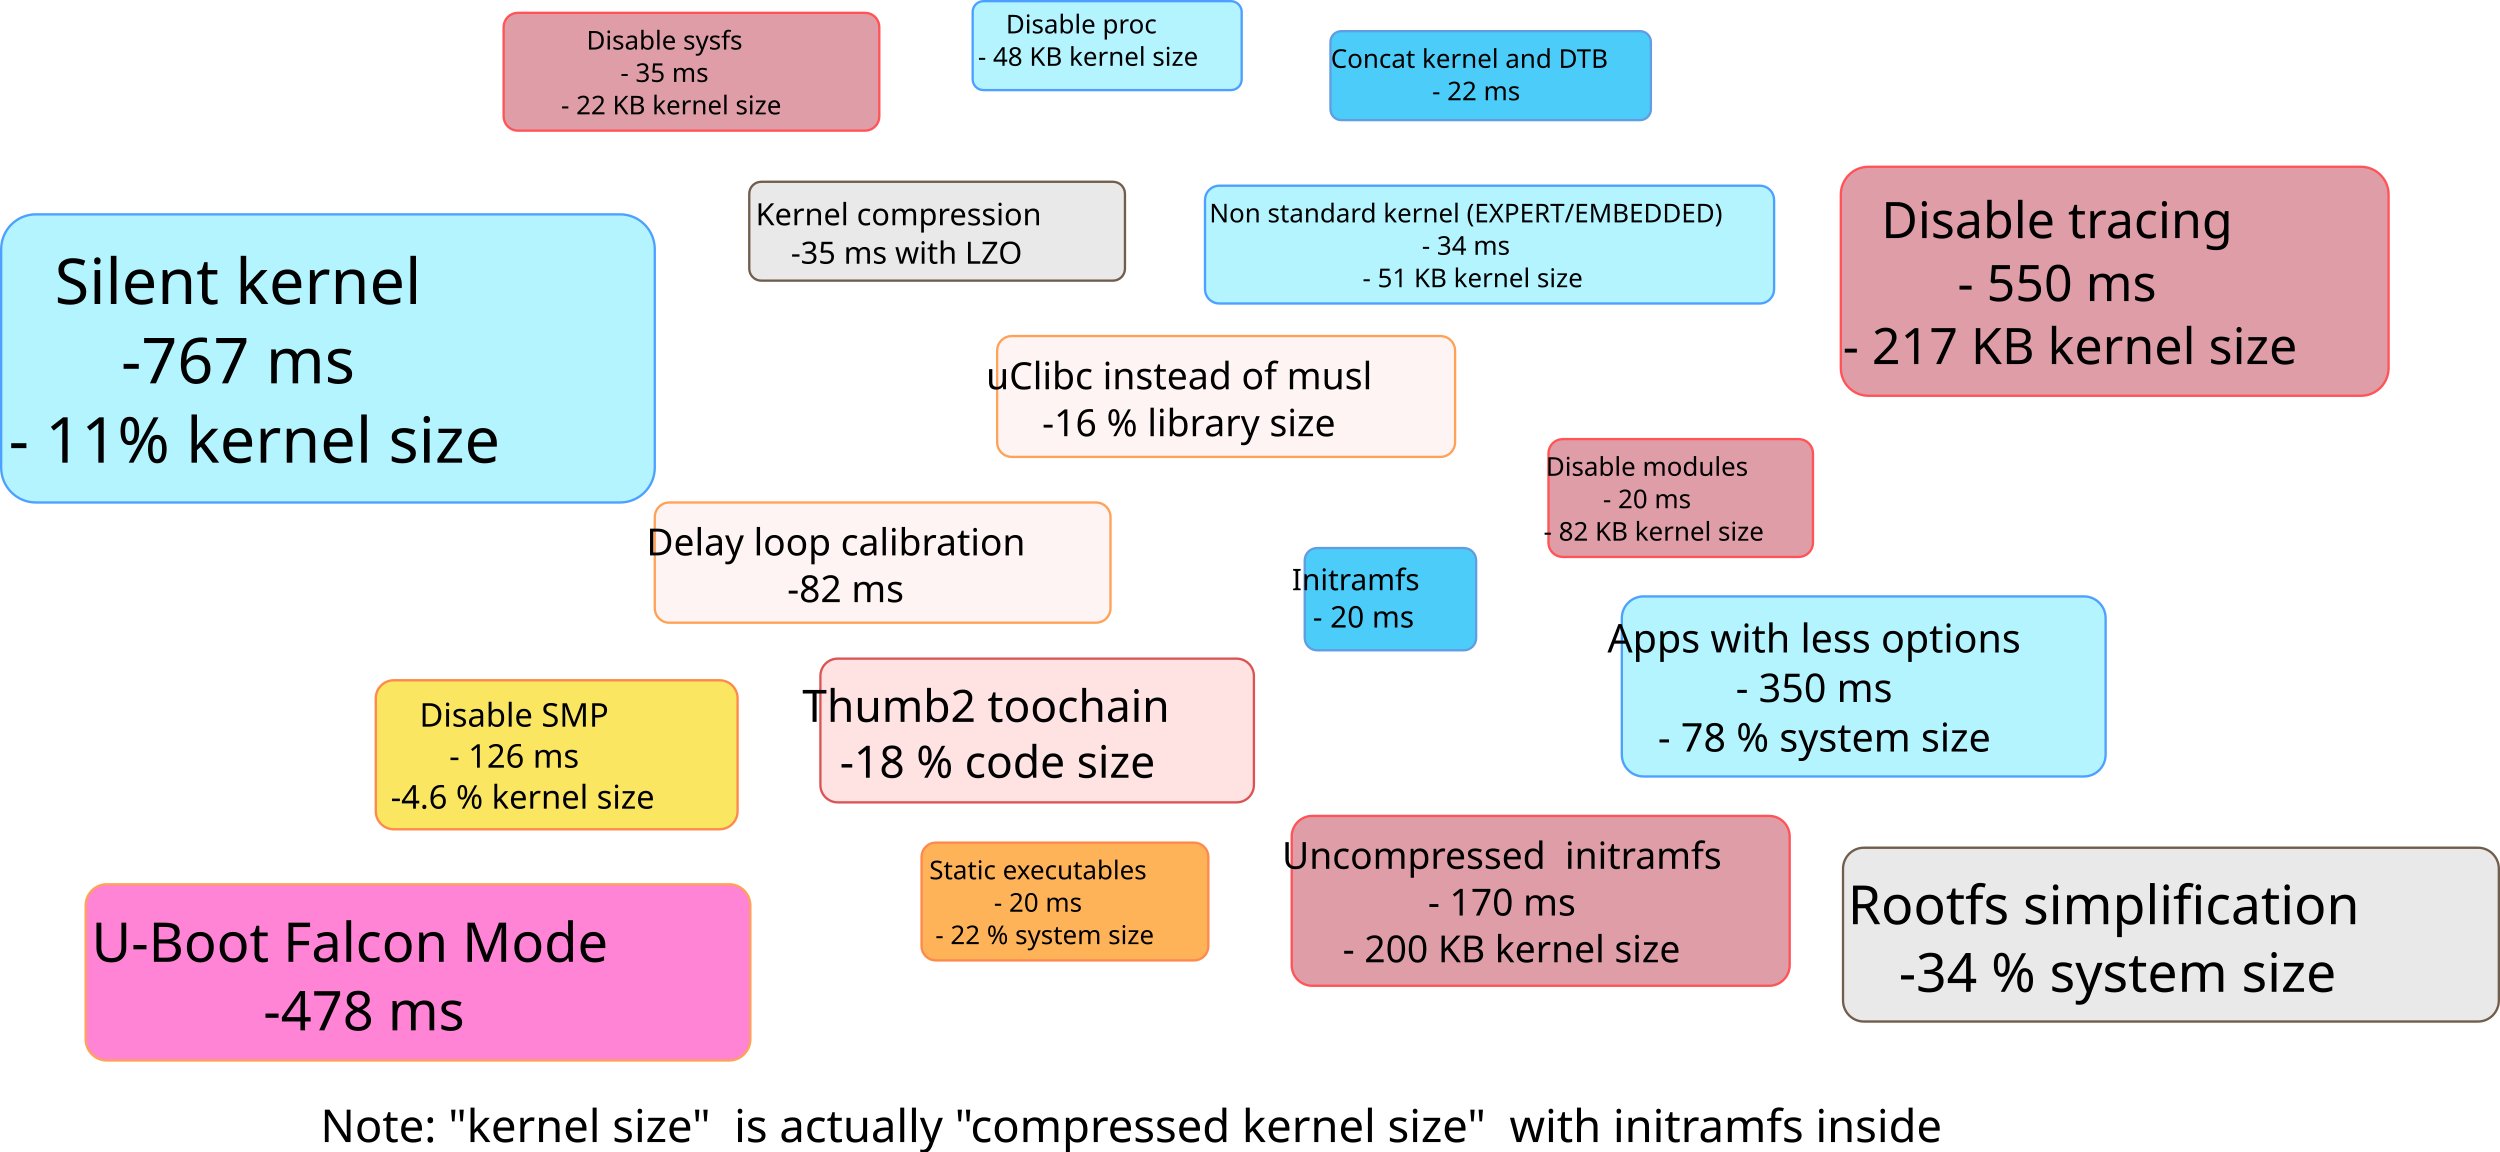
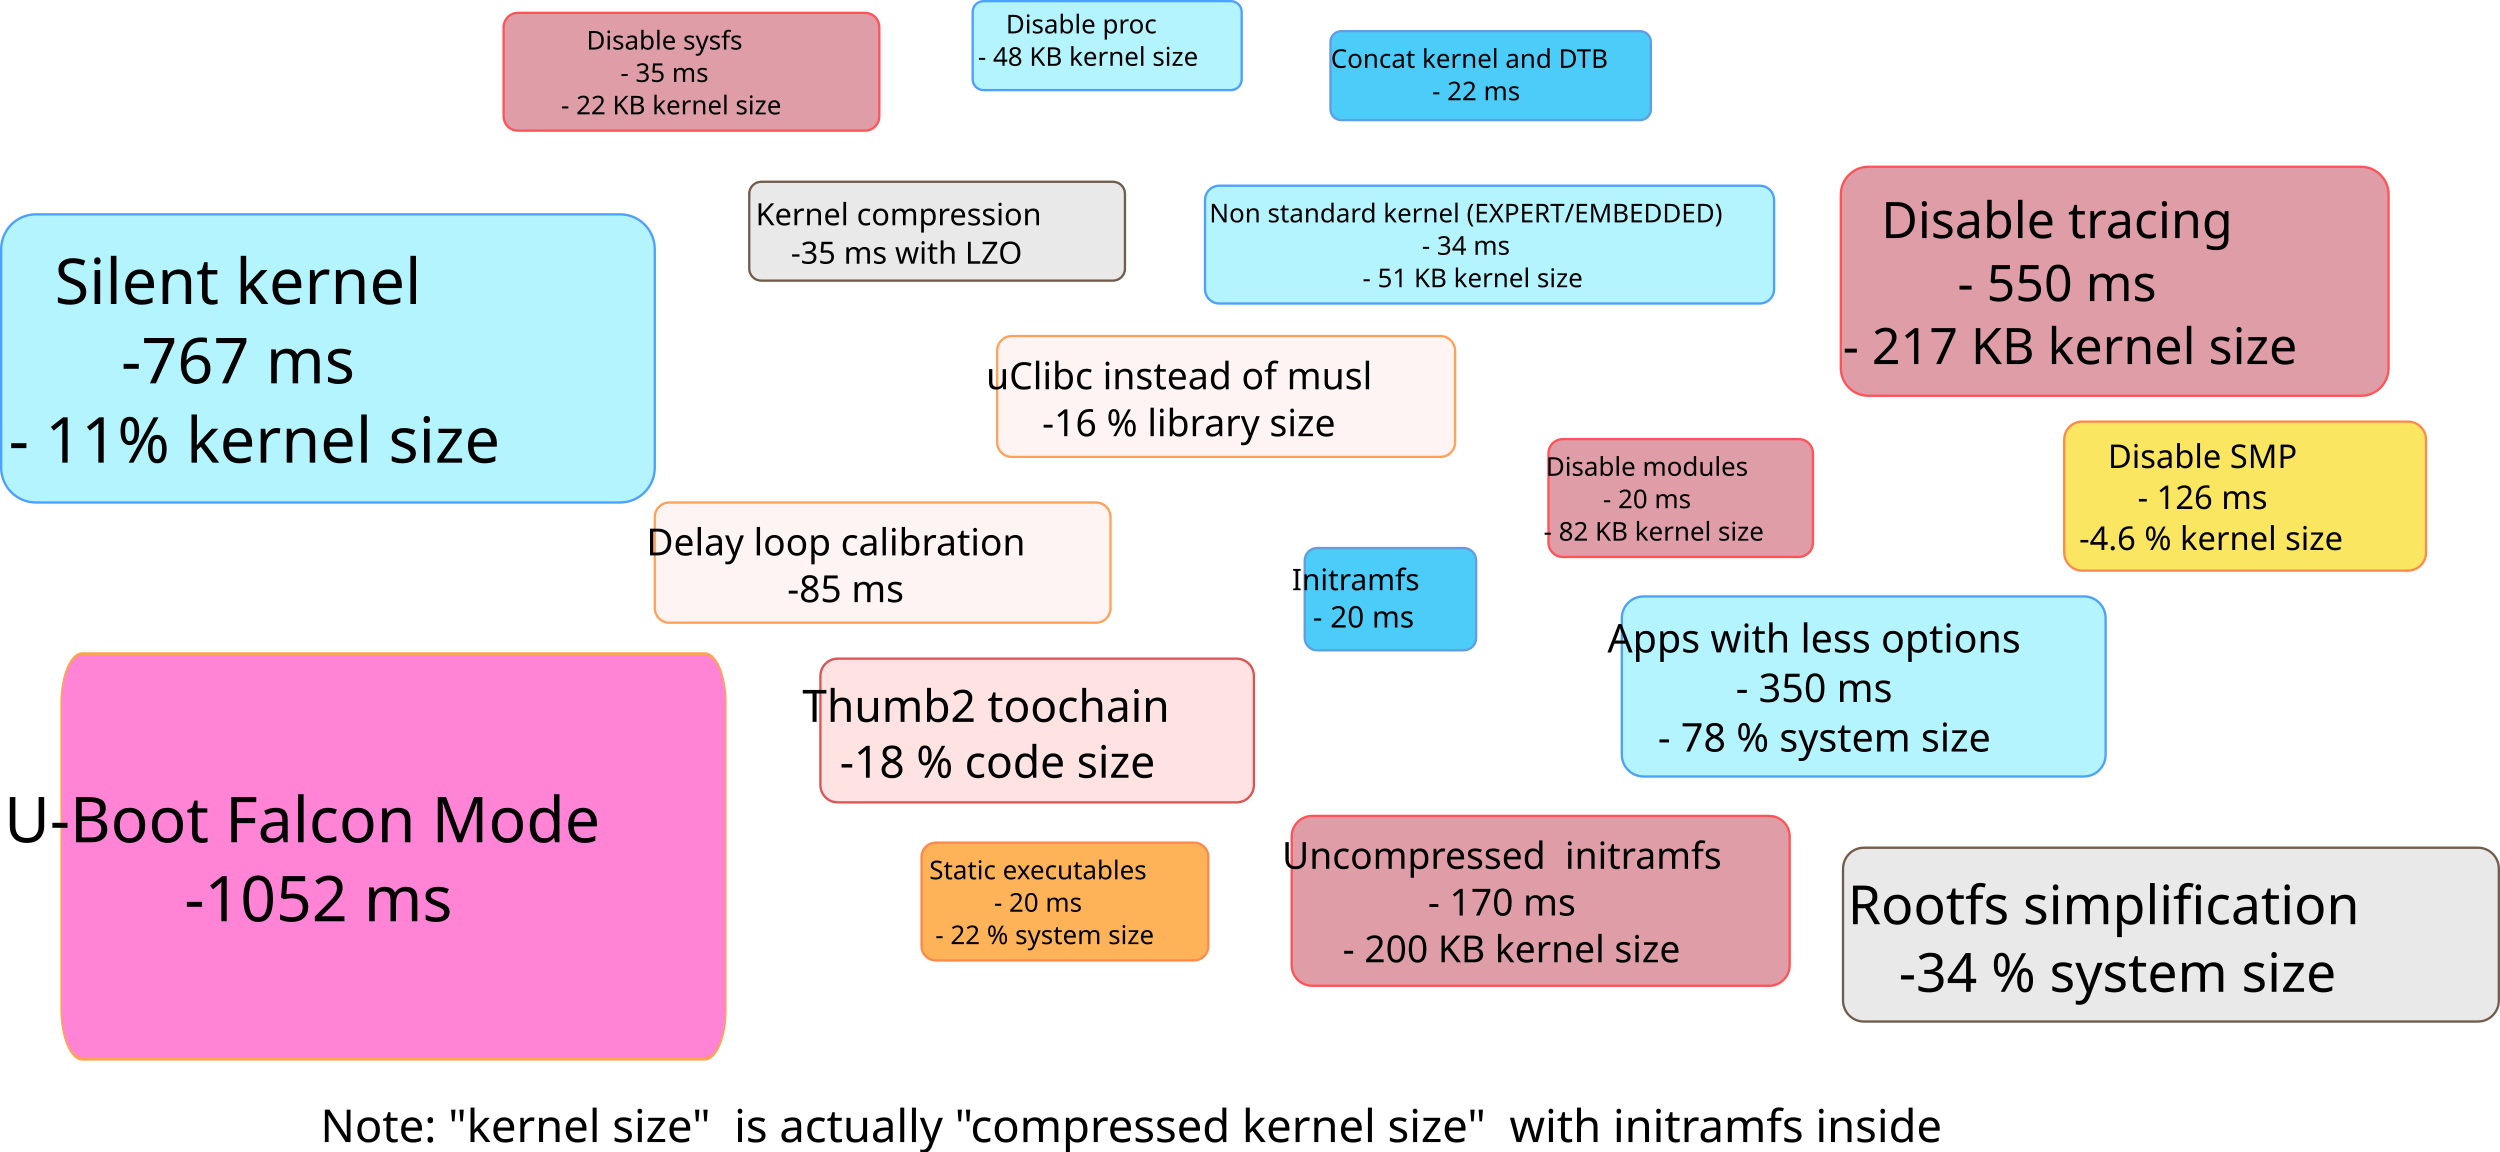
<svg xmlns="http://www.w3.org/2000/svg" width="850.111mm" height="391.566mm" viewBox="0 0 850.111 391.566" version="1.1" id="svg8">
  <defs id="defs2" />
  <g id="layer1" transform="translate(285.3976,60.58437)">
    <g id="g827" transform="matrix(1.710526,0,0,1.723755,-58.79519,-19.54297)" style="stroke-width:0.582">
      <rect ry="3.431" y="106.122" x="30.616" height="28.348" width="86.179" id="rect10" style="opacity:0.7;fill:#ffd7d7;fill-opacity:1;fill-rule:evenodd;stroke:#ca0b0b;stroke-width:0.462;stroke-miterlimit:4;stroke-dasharray:none;stroke-dashoffset:0;stroke-opacity:1" />
      <text id="text819" y="118.595" x="73.844" style="font-style:normal;font-variant:normal;font-weight:normal;font-stretch:normal;font-size:8.819px;line-height:125%;font-family:Sans;-inkscape-font-specification:'Sans, Normal';font-variant-ligatures:normal;font-variant-caps:normal;font-variant-numeric:normal;font-feature-settings:normal;text-align:start;letter-spacing:0px;word-spacing:0px;writing-mode:lr-tb;text-anchor:start;fill:#000000;fill-opacity:1;stroke:none;stroke-width:0.154px;stroke-linecap:butt;stroke-linejoin:miter;stroke-opacity:1" xml:space="preserve">
        <tspan style="text-align:center;text-anchor:middle;stroke-width:0.154px" y="118.595" x="73.844" id="tspan817">Thumb2 toochain</tspan>
        <tspan id="tspan821" style="text-align:center;text-anchor:middle;stroke-width:0.154px" y="129.62" x="73.844">-18 % code size</tspan>
      </text>
    </g>
    <g id="g1446" transform="matrix(1.440559,0,0,1.449594,-121.3288,-139.8681)" style="stroke-width:0.692">
      <rect ry="3.431" y="133.525" x="121.482" height="28.348" width="108.101" id="rect10-6" style="opacity:0.7;fill:#fff0f0;fill-opacity:1;fill-rule:evenodd;stroke:#ff7910;stroke-width:0.549;stroke-miterlimit:4;stroke-dasharray:none;stroke-dashoffset:0;stroke-opacity:1" />
      <text id="text819-7" y="145.999" x="174.763" style="font-style:normal;font-variant:normal;font-weight:normal;font-stretch:normal;font-size:8.819px;line-height:125%;font-family:Sans;-inkscape-font-specification:'Sans, Normal';font-variant-ligatures:normal;font-variant-caps:normal;font-variant-numeric:normal;font-feature-settings:normal;text-align:start;letter-spacing:0px;word-spacing:0px;writing-mode:lr-tb;text-anchor:start;fill:#000000;fill-opacity:1;stroke:none;stroke-width:0.183px;stroke-linecap:butt;stroke-linejoin:miter;stroke-opacity:1" xml:space="preserve">
        <tspan style="text-align:center;text-anchor:middle;stroke-width:0.183px" y="145.999" x="174.763" id="tspan817-5">uClibc instead of musl</tspan>
        <tspan id="tspan821-3" style="text-align:center;text-anchor:middle;stroke-width:0.183px" y="157.023" x="174.763">-16 % library size</tspan>
      </text>
    </g>
    <g id="g1419" transform="matrix(1.521843,0,0,1.528302,251.1395,-122.5027)" style="stroke-width:0.656">
      <rect ry="4.849" y="173.213" x="9.827" height="40.065" width="108.101" id="rect10-6-6" style="opacity:0.7;fill:#94f0ff;fill-opacity:1;fill-rule:evenodd;stroke:#0077ff;stroke-width:0.52;stroke-miterlimit:4;stroke-dasharray:none;stroke-dashoffset:0;stroke-opacity:1" />
      <text id="text819-7-2" y="185.686" x="63.109" style="font-style:normal;font-variant:normal;font-weight:normal;font-stretch:normal;font-size:8.819px;line-height:125%;font-family:Sans;-inkscape-font-specification:'Sans, Normal';font-variant-ligatures:normal;font-variant-caps:normal;font-variant-numeric:normal;font-feature-settings:normal;text-align:start;letter-spacing:0px;word-spacing:0px;writing-mode:lr-tb;text-anchor:start;fill:#000000;fill-opacity:1;stroke:none;stroke-width:0.173px;stroke-linecap:butt;stroke-linejoin:miter;stroke-opacity:1" xml:space="preserve">
        <tspan style="text-align:center;text-anchor:middle;stroke-width:0.173px" y="185.686" x="63.109" id="tspan817-5-9">Apps with less options</tspan>
        <tspan id="tspan821-3-1" style="text-align:center;text-anchor:middle;stroke-width:0.173px" y="196.71" x="63.109">- 350 ms</tspan>
        <tspan id="tspan911" style="text-align:center;text-anchor:middle;stroke-width:0.173px" y="207.735" x="63.109">- 78 % system size</tspan>
      </text>
    </g>
    <g id="g1473" transform="matrix(2.062937,0,0,2.084735,50.46908,-172.0313)" style="stroke-width:0.482">
      <rect ry="3.431" y="191.734" x="140.985" height="28.348" width="108.101" id="rect10-6-2" style="opacity:0.7;fill:#e0e0e0;fill-opacity:1;fill-rule:evenodd;stroke:#351800;stroke-width:0.383;stroke-miterlimit:4;stroke-dasharray:none;stroke-dashoffset:0;stroke-opacity:1" />
      <text id="text819-7-7" y="204.207" x="194.267" style="font-style:normal;font-variant:normal;font-weight:normal;font-stretch:normal;font-size:8.819px;line-height:125%;font-family:Sans;-inkscape-font-specification:'Sans, Normal';font-variant-ligatures:normal;font-variant-caps:normal;font-variant-numeric:normal;font-feature-settings:normal;text-align:start;letter-spacing:0px;word-spacing:0px;writing-mode:lr-tb;text-anchor:start;fill:#000000;fill-opacity:1;stroke:none;stroke-width:0.128px;stroke-linecap:butt;stroke-linejoin:miter;stroke-opacity:1" xml:space="preserve">
        <tspan style="text-align:center;text-anchor:middle;stroke-width:0.128px" y="204.207" x="194.267" id="tspan817-5-0">Rootfs simplification</tspan>
        <tspan id="tspan821-3-9" style="text-align:center;text-anchor:middle;stroke-width:0.128px" y="215.231" x="194.267">-34 % system size</tspan>
      </text>
      <text id="text958" y="210.443" x="175.759" style="font-style:normal;font-variant:normal;font-weight:normal;font-stretch:normal;font-size:8.819px;line-height:125%;font-family:Sans;-inkscape-font-specification:'Sans, Normal';font-variant-ligatures:normal;font-variant-caps:normal;font-variant-numeric:normal;font-feature-settings:normal;text-align:start;letter-spacing:0px;word-spacing:0px;writing-mode:lr-tb;text-anchor:start;fill:#000000;fill-opacity:1;stroke:none;stroke-width:0.128px;stroke-linecap:butt;stroke-linejoin:miter;stroke-opacity:1" xml:space="preserve">
        <tspan style="stroke-width:0.128px" y="210.443" x="175.759" id="tspan956"> </tspan>
      </text>
    </g>
    <rect style="opacity:0.7;fill:#ff9313;fill-opacity:1;fill-rule:evenodd;stroke:#ff5600;stroke-width:0.794;stroke-miterlimit:4;stroke-dasharray:none;stroke-dashoffset:0;stroke-opacity:1" id="rect10-6-6-3" width="97.518" height="40.065" x="27.97" y="225.94" ry="4.849" />
    <text xml:space="preserve" style="font-style:normal;font-variant:normal;font-weight:normal;font-stretch:normal;font-size:8.819px;line-height:125%;font-family:Sans;-inkscape-font-specification:'Sans, Normal';font-variant-ligatures:normal;font-variant-caps:normal;font-variant-numeric:normal;font-feature-settings:normal;text-align:start;letter-spacing:0px;word-spacing:0px;writing-mode:lr-tb;text-anchor:start;fill:#000000;fill-opacity:1;stroke:none;stroke-width:0.265px;stroke-linecap:butt;stroke-linejoin:miter;stroke-opacity:1" x="75.582" y="238.414" id="text819-7-2-6">
      <tspan id="tspan817-5-9-0" x="75.582" y="238.414" style="text-align:center;text-anchor:middle;stroke-width:0.265px">Static executables</tspan>
      <tspan x="75.582" y="249.438" style="text-align:center;text-anchor:middle;stroke-width:0.265px" id="tspan821-3-1-6">- 20 ms</tspan>
      <tspan x="75.582" y="260.462" style="text-align:center;text-anchor:middle;stroke-width:0.265px" id="tspan911-2">- 22 % system size</tspan>
    </text>
    <g id="g1433" transform="matrix(1.435931,0,0,1.441595,-84.43388,-109.9353)" style="stroke-width:0.695">
      <rect ry="4.849" y="226.696" x="165.941" height="40.065" width="117.92" id="rect10-6-6-3-6" style="opacity:0.7;fill:#d07481;fill-opacity:1;fill-rule:evenodd;stroke:#ff0a0f;stroke-width:0.552;stroke-miterlimit:4;stroke-dasharray:none;stroke-dashoffset:0;stroke-opacity:1" />
      <text id="text819-7-2-6-1" y="239.17" x="226.017" style="font-style:normal;font-variant:normal;font-weight:normal;font-stretch:normal;font-size:8.819px;line-height:125%;font-family:Sans;-inkscape-font-specification:'Sans, Normal';font-variant-ligatures:normal;font-variant-caps:normal;font-variant-numeric:normal;font-feature-settings:normal;text-align:start;letter-spacing:0px;word-spacing:0px;writing-mode:lr-tb;text-anchor:start;fill:#000000;fill-opacity:1;stroke:none;stroke-width:0.184px;stroke-linecap:butt;stroke-linejoin:miter;stroke-opacity:1" xml:space="preserve">
        <tspan style="text-align:center;text-anchor:middle;stroke-width:0.184px" y="239.17" x="226.017" id="tspan817-5-9-0-8">Uncompressed  initramfs</tspan>
        <tspan id="tspan821-3-1-6-7" style="text-align:center;text-anchor:middle;stroke-width:0.184px" y="250.194" x="226.017">- 170 ms</tspan>
        <tspan id="tspan911-2-9" style="text-align:center;text-anchor:middle;stroke-width:0.184px" y="261.218" x="226.017">- 200 KB kernel size</tspan>
      </text>
    </g>
    <g id="g1452" transform="matrix(1.148449,0,0,1.15,-41.72671,58.50521)" style="stroke-width:0.87">
      <rect ry="3.66" y="58.497" x="174.145" height="30.238" width="50.751" id="rect10-6-6-2" style="opacity:0.7;fill:#00b8f7;fill-opacity:1;fill-rule:evenodd;stroke:#1c73d6;stroke-width:0.691;stroke-miterlimit:4;stroke-dasharray:none;stroke-dashoffset:0;stroke-opacity:1" />
      <text id="text819-7-2-0" y="70.97" x="199.558" style="font-style:normal;font-variant:normal;font-weight:normal;font-stretch:normal;font-size:8.819px;line-height:125%;font-family:Sans;-inkscape-font-specification:'Sans, Normal';font-variant-ligatures:normal;font-variant-caps:normal;font-variant-numeric:normal;font-feature-settings:normal;text-align:start;letter-spacing:0px;word-spacing:0px;writing-mode:lr-tb;text-anchor:start;fill:#000000;fill-opacity:1;stroke:none;stroke-width:0.23px;stroke-linecap:butt;stroke-linejoin:miter;stroke-opacity:1" xml:space="preserve">
        <tspan style="text-align:center;text-anchor:middle;stroke-width:0.23px" y="70.97" x="199.558" id="tspan817-5-9-2">Initramfs</tspan>
        <tspan id="tspan911-7" style="text-align:center;text-anchor:middle;stroke-width:0.23px" y="81.995" x="199.558">- 20 ms</tspan>
      </text>
    </g>
    <g id="g1412" transform="matrix(1.932688,0,0,1.943396,253.6216,-99.18801)" style="stroke-width:0.516">
      <rect ry="4.849" y="49.048" x="44.984" height="40.065" width="96.375" id="rect10-6-6-3-6-5" style="opacity:0.7;fill:#d07481;fill-opacity:1;fill-rule:evenodd;stroke:#ff0a0f;stroke-width:0.41;stroke-miterlimit:4;stroke-dasharray:none;stroke-dashoffset:0;stroke-opacity:1" />
      <text id="text819-7-2-6-1-9" y="61.521" x="93.342" style="font-style:normal;font-variant:normal;font-weight:normal;font-stretch:normal;font-size:8.819px;line-height:125%;font-family:Sans;-inkscape-font-specification:'Sans, Normal';font-variant-ligatures:normal;font-variant-caps:normal;font-variant-numeric:normal;font-feature-settings:normal;text-align:start;letter-spacing:0px;word-spacing:0px;writing-mode:lr-tb;text-anchor:start;fill:#000000;fill-opacity:1;stroke:none;stroke-width:0.137px;stroke-linecap:butt;stroke-linejoin:miter;stroke-opacity:1" xml:space="preserve">
        <tspan style="text-align:center;text-anchor:middle;stroke-width:0.137px" y="61.521" x="93.342" id="tspan817-5-9-0-8-2">Disable tracing</tspan>
        <tspan id="tspan821-3-1-6-7-2" style="text-align:center;text-anchor:middle;stroke-width:0.137px" y="72.545" x="93.342">- 550 ms</tspan>
        <tspan id="tspan911-2-9-8" style="text-align:center;text-anchor:middle;stroke-width:0.137px" y="83.569" x="93.342">- 217 KB kernel size</tspan>
      </text>
    </g>
    <g id="g1458" transform="matrix(1.433566,0,0,1.442457,48.33601,-83.68788)" style="stroke-width:0.695">
      <rect ry="3.431" y="134.47" x="-77.485" height="28.348" width="108.101" id="rect10-6-7" style="opacity:0.7;fill:#fff0f0;fill-opacity:1;fill-rule:evenodd;stroke:#ff7910;stroke-width:0.552;stroke-miterlimit:4;stroke-dasharray:none;stroke-dashoffset:0;stroke-opacity:1" />
      <text id="text819-7-3" y="146.943" x="-24.204" style="font-style:normal;font-variant:normal;font-weight:normal;font-stretch:normal;font-size:8.819px;line-height:125%;font-family:Sans;-inkscape-font-specification:'Sans, Normal';font-variant-ligatures:normal;font-variant-caps:normal;font-variant-numeric:normal;font-feature-settings:normal;text-align:start;letter-spacing:0px;word-spacing:0px;writing-mode:lr-tb;text-anchor:start;fill:#000000;fill-opacity:1;stroke:none;stroke-width:0.184px;stroke-linecap:butt;stroke-linejoin:miter;stroke-opacity:1" xml:space="preserve">
        <tspan style="text-align:center;text-anchor:middle;stroke-width:0.184px" y="146.943" x="-24.204" id="tspan817-5-6">Delay loop calibration</tspan>
-         <tspan id="tspan821-3-12" style="text-align:center;text-anchor:middle;stroke-width:0.184px" y="157.968" x="-24.204">-82 ms</tspan>
+         <tspan id="tspan821-3-12" style="text-align:center;text-anchor:middle;stroke-width:0.184px" y="157.968" x="-24.204">-85 ms</tspan>
      </text>
    </g>
-     <g id="g1426" transform="matrix(1.26164,0,0,1.26467,-36.96789,-92.06007)" style="stroke-width:0.792">
+     <g id="g1426" transform="matrix(1.26164,0,0,1.26467,537.1728,-180.0173)" style="stroke-width:0.792">
      <rect ry="4.849" y="207.798" x="-95.628" height="40.065" width="97.518" id="rect10-6-6-3-9" style="opacity:0.7;fill:#f9dc1e;fill-opacity:1;fill-rule:evenodd;stroke:#ff5600;stroke-width:0.628;stroke-miterlimit:4;stroke-dasharray:none;stroke-dashoffset:0;stroke-opacity:1" />
      <text id="text819-7-2-6-3" y="220.271" x="-48.016" style="font-style:normal;font-variant:normal;font-weight:normal;font-stretch:normal;font-size:8.819px;line-height:125%;font-family:Sans;-inkscape-font-specification:'Sans, Normal';font-variant-ligatures:normal;font-variant-caps:normal;font-variant-numeric:normal;font-feature-settings:normal;text-align:start;letter-spacing:0px;word-spacing:0px;writing-mode:lr-tb;text-anchor:start;fill:#000000;fill-opacity:1;stroke:none;stroke-width:0.209px;stroke-linecap:butt;stroke-linejoin:miter;stroke-opacity:1" xml:space="preserve">
        <tspan style="text-align:center;text-anchor:middle;stroke-width:0.209px" y="220.271" x="-48.016" id="tspan817-5-9-0-1">Disable SMP</tspan>
        <tspan id="tspan821-3-1-6-9" style="text-align:center;text-anchor:middle;stroke-width:0.209px" y="231.295" x="-48.016">- 126 ms</tspan>
        <tspan id="tspan911-2-4" style="text-align:center;text-anchor:middle;stroke-width:0.209px" y="242.319" x="-48.016">-4.6 % kernel size</tspan>
      </text>
    </g>
    <g id="g1440">
      <rect ry="4.849" y="88.735" x="241.149" height="40.065" width="89.949" id="rect10-6-6-3-6-7" style="opacity:0.7;fill:#d07481;fill-opacity:1;fill-rule:evenodd;stroke:#ff0a0f;stroke-width:0.794;stroke-miterlimit:4;stroke-dasharray:none;stroke-dashoffset:0;stroke-opacity:1" />
      <text id="text819-7-2-6-1-8" y="101.208" x="284.972" style="font-style:normal;font-variant:normal;font-weight:normal;font-stretch:normal;font-size:8.819px;line-height:125%;font-family:Sans;-inkscape-font-specification:'Sans, Normal';font-variant-ligatures:normal;font-variant-caps:normal;font-variant-numeric:normal;font-feature-settings:normal;text-align:start;letter-spacing:0px;word-spacing:0px;writing-mode:lr-tb;text-anchor:start;fill:#000000;fill-opacity:1;stroke:none;stroke-width:0.265px;stroke-linecap:butt;stroke-linejoin:miter;stroke-opacity:1" xml:space="preserve">
        <tspan style="text-align:center;text-anchor:middle;stroke-width:0.265px" y="101.208" x="284.972" id="tspan817-5-9-0-8-4">Disable modules</tspan>
        <tspan id="tspan821-3-1-6-7-5" style="text-align:center;text-anchor:middle;stroke-width:0.265px" y="112.233" x="284.972">- 20 ms</tspan>
        <tspan id="tspan911-2-9-0" style="text-align:center;text-anchor:middle;stroke-width:0.265px" y="123.257" x="284.972">- 82 KB kernel size</tspan>
      </text>
    </g>
    <g id="g1465" transform="matrix(2.429628,0,0,2.445409,-68.25409,-126.1243)" style="stroke-width:0.41">
      <rect ry="4.849" y="56.607" x="-89.21" height="40.065" width="91.478" id="rect10-6-6-36" style="opacity:0.7;fill:#94f0ff;fill-opacity:1;fill-rule:evenodd;stroke:#0077ff;stroke-width:0.326;stroke-miterlimit:4;stroke-dasharray:none;stroke-dashoffset:0;stroke-opacity:1" />
      <text id="text819-7-2-1" y="69.08" x="-45.748" style="font-style:normal;font-variant:normal;font-weight:normal;font-stretch:normal;font-size:8.819px;line-height:125%;font-family:Sans;-inkscape-font-specification:'Sans, Normal';font-variant-ligatures:normal;font-variant-caps:normal;font-variant-numeric:normal;font-feature-settings:normal;text-align:start;letter-spacing:0px;word-spacing:0px;writing-mode:lr-tb;text-anchor:start;fill:#000000;fill-opacity:1;stroke:none;stroke-width:0.109px;stroke-linecap:butt;stroke-linejoin:miter;stroke-opacity:1" xml:space="preserve">
        <tspan style="text-align:center;text-anchor:middle;stroke-width:0.109px" y="69.08" x="-45.748" id="tspan817-5-9-06">Silent kernel</tspan>
        <tspan id="tspan821-3-1-3" style="text-align:center;text-anchor:middle;stroke-width:0.109px" y="80.105" x="-45.748">-767 ms</tspan>
        <tspan id="tspan911-20" style="text-align:center;text-anchor:middle;stroke-width:0.109px" y="91.129" x="-45.748">- 11% kernel size</tspan>
      </text>
    </g>
    <rect style="opacity:0.7;fill:#94f0ff;fill-opacity:1;fill-rule:evenodd;stroke:#0077ff;stroke-width:0.794;stroke-miterlimit:4;stroke-dasharray:none;stroke-dashoffset:0;stroke-opacity:1" id="rect10-6-6-6" width="193.524" height="40.065" x="124.354" y="2.557" ry="4.849" />
    <text xml:space="preserve" style="font-style:normal;font-variant:normal;font-weight:normal;font-stretch:normal;font-size:8.819px;line-height:125%;font-family:Sans;-inkscape-font-specification:'Sans, Normal';font-variant-ligatures:normal;font-variant-caps:normal;font-variant-numeric:normal;font-feature-settings:normal;text-align:start;letter-spacing:0px;word-spacing:0px;writing-mode:lr-tb;text-anchor:start;fill:#000000;fill-opacity:1;stroke:none;stroke-width:0.265px;stroke-linecap:butt;stroke-linejoin:miter;stroke-opacity:1" x="221.103" y="15.03" id="text819-7-2-15">
      <tspan id="tspan817-5-9-5" x="221.103" y="15.03" style="text-align:center;text-anchor:middle;stroke-width:0.265px">Non standard kernel (EXPERT/EMBEDDED)</tspan>
      <tspan x="221.103" y="26.054" style="text-align:center;text-anchor:middle;stroke-width:0.265px" id="tspan821-3-1-4">- 34 ms</tspan>
      <tspan x="221.103" y="37.078" style="text-align:center;text-anchor:middle;stroke-width:0.265px" id="tspan911-76">- 51 KB kernel size</tspan>
    </text>
    <g id="g1479" transform="matrix(1.181818,0,0,1.185547,5.566558,-0.2288972)" style="stroke-width:0.845">
      <rect ry="3.431" y="1.234" x="-30.616" height="28.348" width="108.101" id="rect10-6-2-5" style="opacity:0.7;fill:#e0e0e0;fill-opacity:1;fill-rule:evenodd;stroke:#351800;stroke-width:0.671;stroke-miterlimit:4;stroke-dasharray:none;stroke-dashoffset:0;stroke-opacity:1" />
      <text id="text819-7-7-6" y="13.707" x="22.665" style="font-style:normal;font-variant:normal;font-weight:normal;font-stretch:normal;font-size:8.819px;line-height:125%;font-family:Sans;-inkscape-font-specification:'Sans, Normal';font-variant-ligatures:normal;font-variant-caps:normal;font-variant-numeric:normal;font-feature-settings:normal;text-align:start;letter-spacing:0px;word-spacing:0px;writing-mode:lr-tb;text-anchor:start;fill:#000000;fill-opacity:1;stroke:none;stroke-width:0.224px;stroke-linecap:butt;stroke-linejoin:miter;stroke-opacity:1" xml:space="preserve">
        <tspan style="text-align:center;text-anchor:middle;stroke-width:0.224px" y="13.707" x="22.665" id="tspan817-5-0-9">Kernel compression</tspan>
        <tspan id="tspan821-3-9-3" style="text-align:center;text-anchor:middle;stroke-width:0.224px" y="24.731" x="22.665">-35 ms with LZO</tspan>
      </text>
    </g>
    <text xml:space="preserve" style="font-style:normal;font-variant:normal;font-weight:normal;font-stretch:normal;font-size:8.819px;line-height:125%;font-family:Sans;-inkscape-font-specification:'Sans, Normal';font-variant-ligatures:normal;font-variant-caps:normal;font-variant-numeric:normal;font-feature-settings:normal;text-align:start;letter-spacing:0px;word-spacing:0px;writing-mode:lr-tb;text-anchor:start;fill:#000000;fill-opacity:1;stroke:none;stroke-width:0.265px;stroke-linecap:butt;stroke-linejoin:miter;stroke-opacity:1" x="31.372" y="-37.509" id="text958-7">
      <tspan id="tspan956-4" x="31.372" y="-37.509" style="stroke-width:0.265px"> </tspan>
    </text>
    <rect style="opacity:0.7;fill:#d07481;fill-opacity:1;fill-rule:evenodd;stroke:#ff0a0f;stroke-width:0.794;stroke-miterlimit:4;stroke-dasharray:none;stroke-dashoffset:0;stroke-opacity:1" id="rect10-6-6-3-6-5-5" width="127.747" height="40.065" x="-114.14" y="-56.219" ry="4.849" />
    <text xml:space="preserve" style="font-style:normal;font-variant:normal;font-weight:normal;font-stretch:normal;font-size:8.819px;line-height:125%;font-family:Sans;-inkscape-font-specification:'Sans, Normal';font-variant-ligatures:normal;font-variant-caps:normal;font-variant-numeric:normal;font-feature-settings:normal;text-align:start;letter-spacing:0px;word-spacing:0px;writing-mode:lr-tb;text-anchor:start;fill:#000000;fill-opacity:1;stroke:none;stroke-width:0.265px;stroke-linecap:butt;stroke-linejoin:miter;stroke-opacity:1" x="-51.418" y="-43.746" id="text819-7-2-6-1-9-2">
      <tspan id="tspan817-5-9-0-8-2-5" x="-51.418" y="-43.746" style="text-align:center;text-anchor:middle;stroke-width:0.265px">Disable sysfs</tspan>
      <tspan x="-51.418" y="-32.721" style="text-align:center;text-anchor:middle;stroke-width:0.265px" id="tspan821-3-1-6-7-2-4">- 35 ms</tspan>
      <tspan x="-51.418" y="-21.697" style="text-align:center;text-anchor:middle;stroke-width:0.265px" id="tspan911-2-9-8-7">- 22 KB kernel size</tspan>
    </text>
    <rect style="opacity:0.7;fill:#94f0ff;fill-opacity:1;fill-rule:evenodd;stroke:#0077ff;stroke-width:0.794;stroke-miterlimit:4;stroke-dasharray:none;stroke-dashoffset:0;stroke-opacity:1" id="rect10-6-6-36-4" width="91.478" height="30.238" x="45.353" y="-60.187" ry="3.66" />
    <text xml:space="preserve" style="font-style:normal;font-variant:normal;font-weight:normal;font-stretch:normal;font-size:8.819px;line-height:125%;font-family:Sans;-inkscape-font-specification:'Sans, Normal';font-variant-ligatures:normal;font-variant-caps:normal;font-variant-numeric:normal;font-feature-settings:normal;text-align:start;letter-spacing:0px;word-spacing:0px;writing-mode:lr-tb;text-anchor:start;fill:#000000;fill-opacity:1;stroke:none;stroke-width:0.265px;stroke-linecap:butt;stroke-linejoin:miter;stroke-opacity:1" x="90.327" y="-49.226" id="text819-7-2-1-4">
      <tspan id="tspan817-5-9-06-3" x="90.327" y="-49.226" style="text-align:center;text-anchor:middle;stroke-width:0.265px">Disable proc</tspan>
      <tspan x="90.327" y="-38.202" style="text-align:center;text-anchor:middle;stroke-width:0.265px" id="tspan911-20-7">- 48 KB kernel size</tspan>
    </text>
    <rect style="opacity:0.7;fill:#00b8f7;fill-opacity:1;fill-rule:evenodd;stroke:#1c73d6;stroke-width:0.794;stroke-miterlimit:4;stroke-dasharray:none;stroke-dashoffset:0;stroke-opacity:1" id="rect10-6-6-2-8" width="108.951" height="30.238" x="167.023" y="-49.982" ry="3.66" />
    <text xml:space="preserve" style="font-style:normal;font-variant:normal;font-weight:normal;font-stretch:normal;font-size:8.819px;line-height:125%;font-family:Sans;-inkscape-font-specification:'Sans, Normal';font-variant-ligatures:normal;font-variant-caps:normal;font-variant-numeric:normal;font-feature-settings:normal;text-align:start;letter-spacing:0px;word-spacing:0px;writing-mode:lr-tb;text-anchor:start;fill:#000000;fill-opacity:1;stroke:none;stroke-width:0.265px;stroke-linecap:butt;stroke-linejoin:miter;stroke-opacity:1" x="222.288" y="-37.509" id="text819-7-2-0-6">
      <tspan id="tspan817-5-9-2-8" x="222.288" y="-37.509" style="text-align:center;text-anchor:middle;stroke-width:0.265px">Concat kernel and DTB</tspan>
      <tspan x="222.288" y="-26.485" style="text-align:center;text-anchor:middle;stroke-width:0.265px" id="tspan911-7-8">- 22 ms</tspan>
    </text>
-     <g id="g1405" transform="matrix(2.090909,0,0,2.11328,-374.8149,-358.3745)" style="stroke-width:0.476">
-       <g id="g1398" style="stroke-width:0.476">
-         <rect style="opacity:0.7;fill:#ff50c5;fill-opacity:1;fill-rule:evenodd;stroke:#ff7910;stroke-width:0.378;stroke-miterlimit:4;stroke-dasharray:none;stroke-dashoffset:0;stroke-opacity:1" id="rect10-6-7-3" width="108.101" height="28.348" x="56.696" y="283.204" ry="3.431" />
+     <g id="g1405" transform="matrix(2.090909,0,0,2.11328,-350.3327,-368.988)" style="stroke-width:0.476">
+       <g id="g7140" transform="translate(-15.69095,4.757612)">
+         <g id="g1398" style="stroke-width:0.314" transform="matrix(1,0,0,2.297754,0,-404.3179)">
+           <rect style="opacity:0.7;fill:#ff50c5;fill-opacity:1;fill-rule:evenodd;stroke:#ff7910;stroke-width:0.249;stroke-miterlimit:4;stroke-dasharray:none;stroke-dashoffset:0;stroke-opacity:1" id="rect10-6-7-3" width="108.101" height="28.348" x="56.696" y="283.204" ry="3.431" />
+         </g>
+         <text id="text819-7-3-1" y="276.705" x="110.429" style="font-style:normal;font-variant:normal;font-weight:normal;font-stretch:normal;font-size:10.174px;line-height:125%;font-family:Sans;-inkscape-font-specification:'Sans, Normal';font-variant-ligatures:normal;font-variant-caps:normal;font-variant-numeric:normal;font-feature-settings:normal;text-align:start;letter-spacing:0px;word-spacing:0px;writing-mode:lr-tb;text-anchor:start;fill:#000000;fill-opacity:1;stroke:none;stroke-width:0.126px;stroke-linecap:butt;stroke-linejoin:miter;stroke-opacity:1" xml:space="preserve">
+           <tspan style="text-align:center;text-anchor:middle;stroke-width:0.126px" y="276.705" x="110.429" id="tspan817-5-6-4">U-Boot Falcon Mode</tspan>
+           <tspan id="tspan821-3-12-9" style="text-align:center;text-anchor:middle;stroke-width:0.126px" y="289.422" x="110.429">-1052 ms</tspan>
+         </text>
      </g>
-       <text id="text819-7-3-1" y="295.677" x="109.978" style="font-style:normal;font-variant:normal;font-weight:normal;font-stretch:normal;font-size:8.819px;line-height:125%;font-family:Sans;-inkscape-font-specification:'Sans, Normal';font-variant-ligatures:normal;font-variant-caps:normal;font-variant-numeric:normal;font-feature-settings:normal;text-align:start;letter-spacing:0px;word-spacing:0px;writing-mode:lr-tb;text-anchor:start;fill:#000000;fill-opacity:1;stroke:none;stroke-width:0.126px;stroke-linecap:butt;stroke-linejoin:miter;stroke-opacity:1" xml:space="preserve">
-         <tspan style="text-align:center;text-anchor:middle;stroke-width:0.126px" y="295.677" x="109.978" id="tspan817-5-6-4">U-Boot Falcon Mode</tspan>
-         <tspan id="tspan821-3-12-9" style="text-align:center;text-anchor:middle;stroke-width:0.126px" y="306.701" x="109.978">-478 ms</tspan>
-       </text>
    </g>
    <text xml:space="preserve" style="font-style:normal;font-variant:normal;font-weight:normal;font-stretch:normal;font-size:15.416px;line-height:125%;font-family:Sans;-inkscape-font-specification:'Sans, Normal';font-variant-ligatures:normal;font-variant-caps:normal;font-variant-numeric:normal;font-feature-settings:normal;text-align:start;letter-spacing:0px;word-spacing:0px;writing-mode:lr-tb;text-anchor:start;fill:#000000;fill-opacity:1;stroke:none;stroke-width:0.265px;stroke-linecap:butt;stroke-linejoin:miter;stroke-opacity:1" x="-176.432" y="327.775" id="text914">
      <tspan id="tspan912" x="-176.432" y="327.775" style="stroke-width:0.265px">Note: "kernel size"  is actually "compressed kernel size"  with initramfs inside</tspan>
    </text>
  </g>
</svg>
